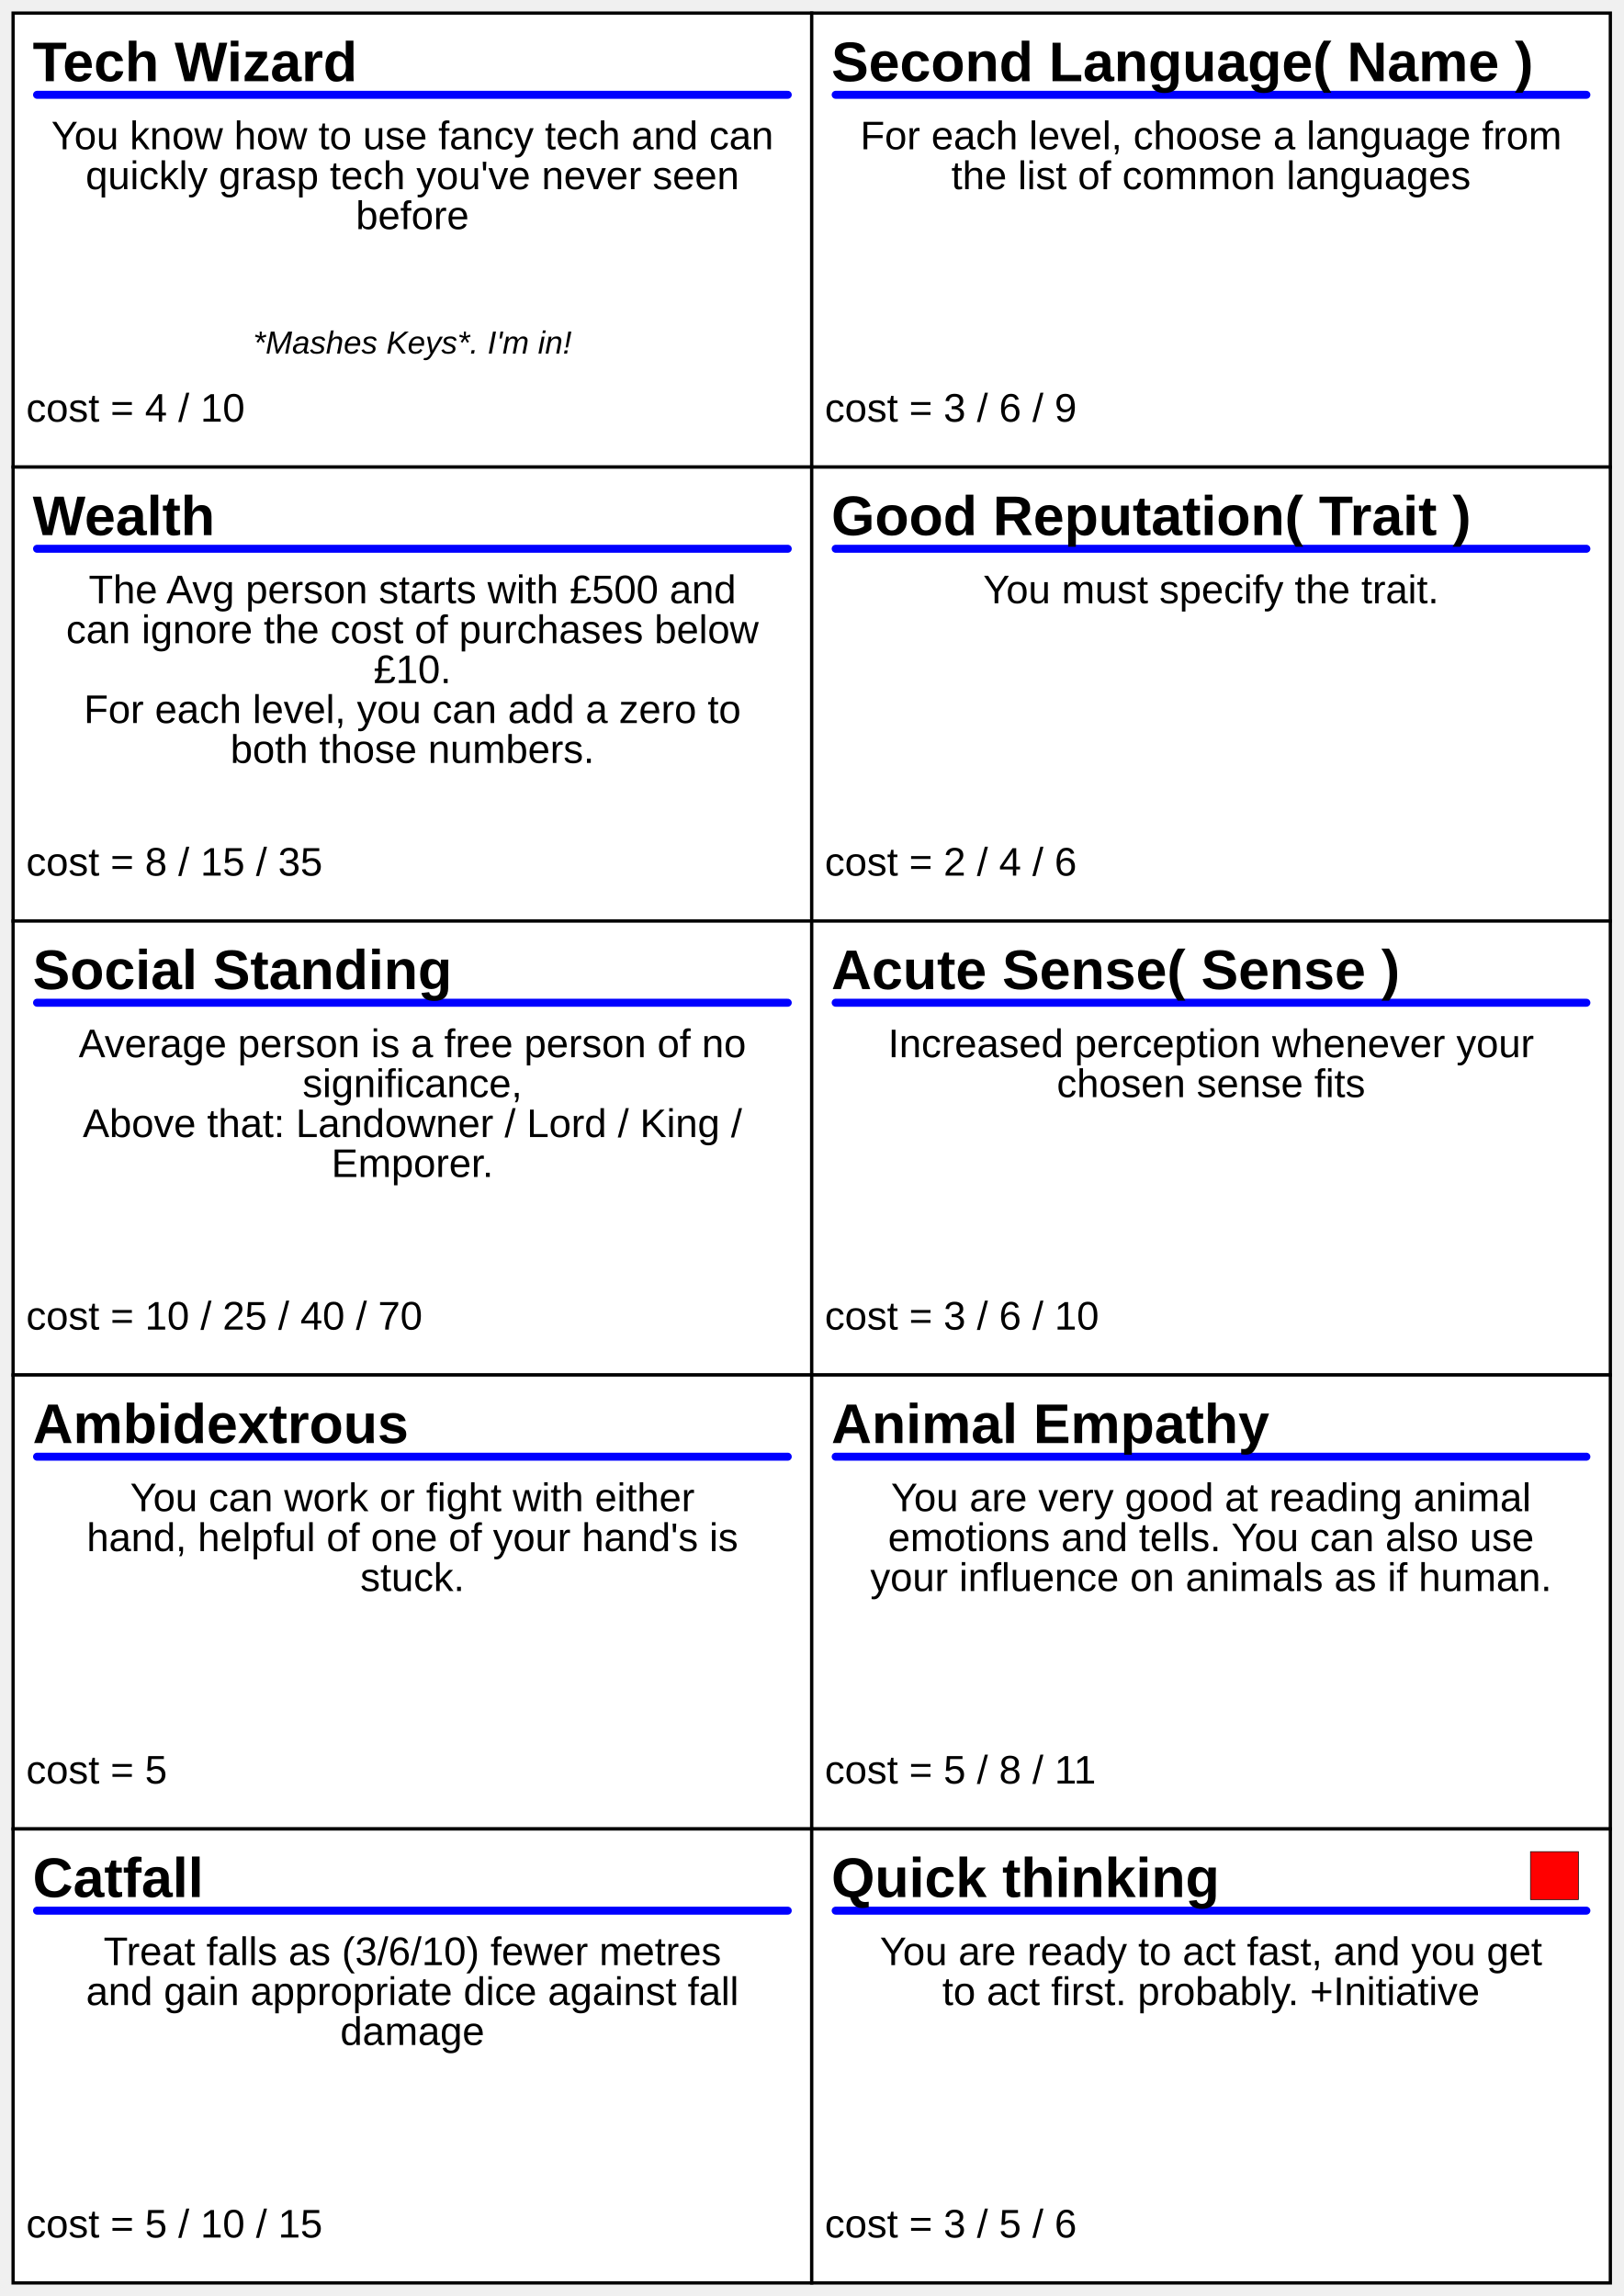
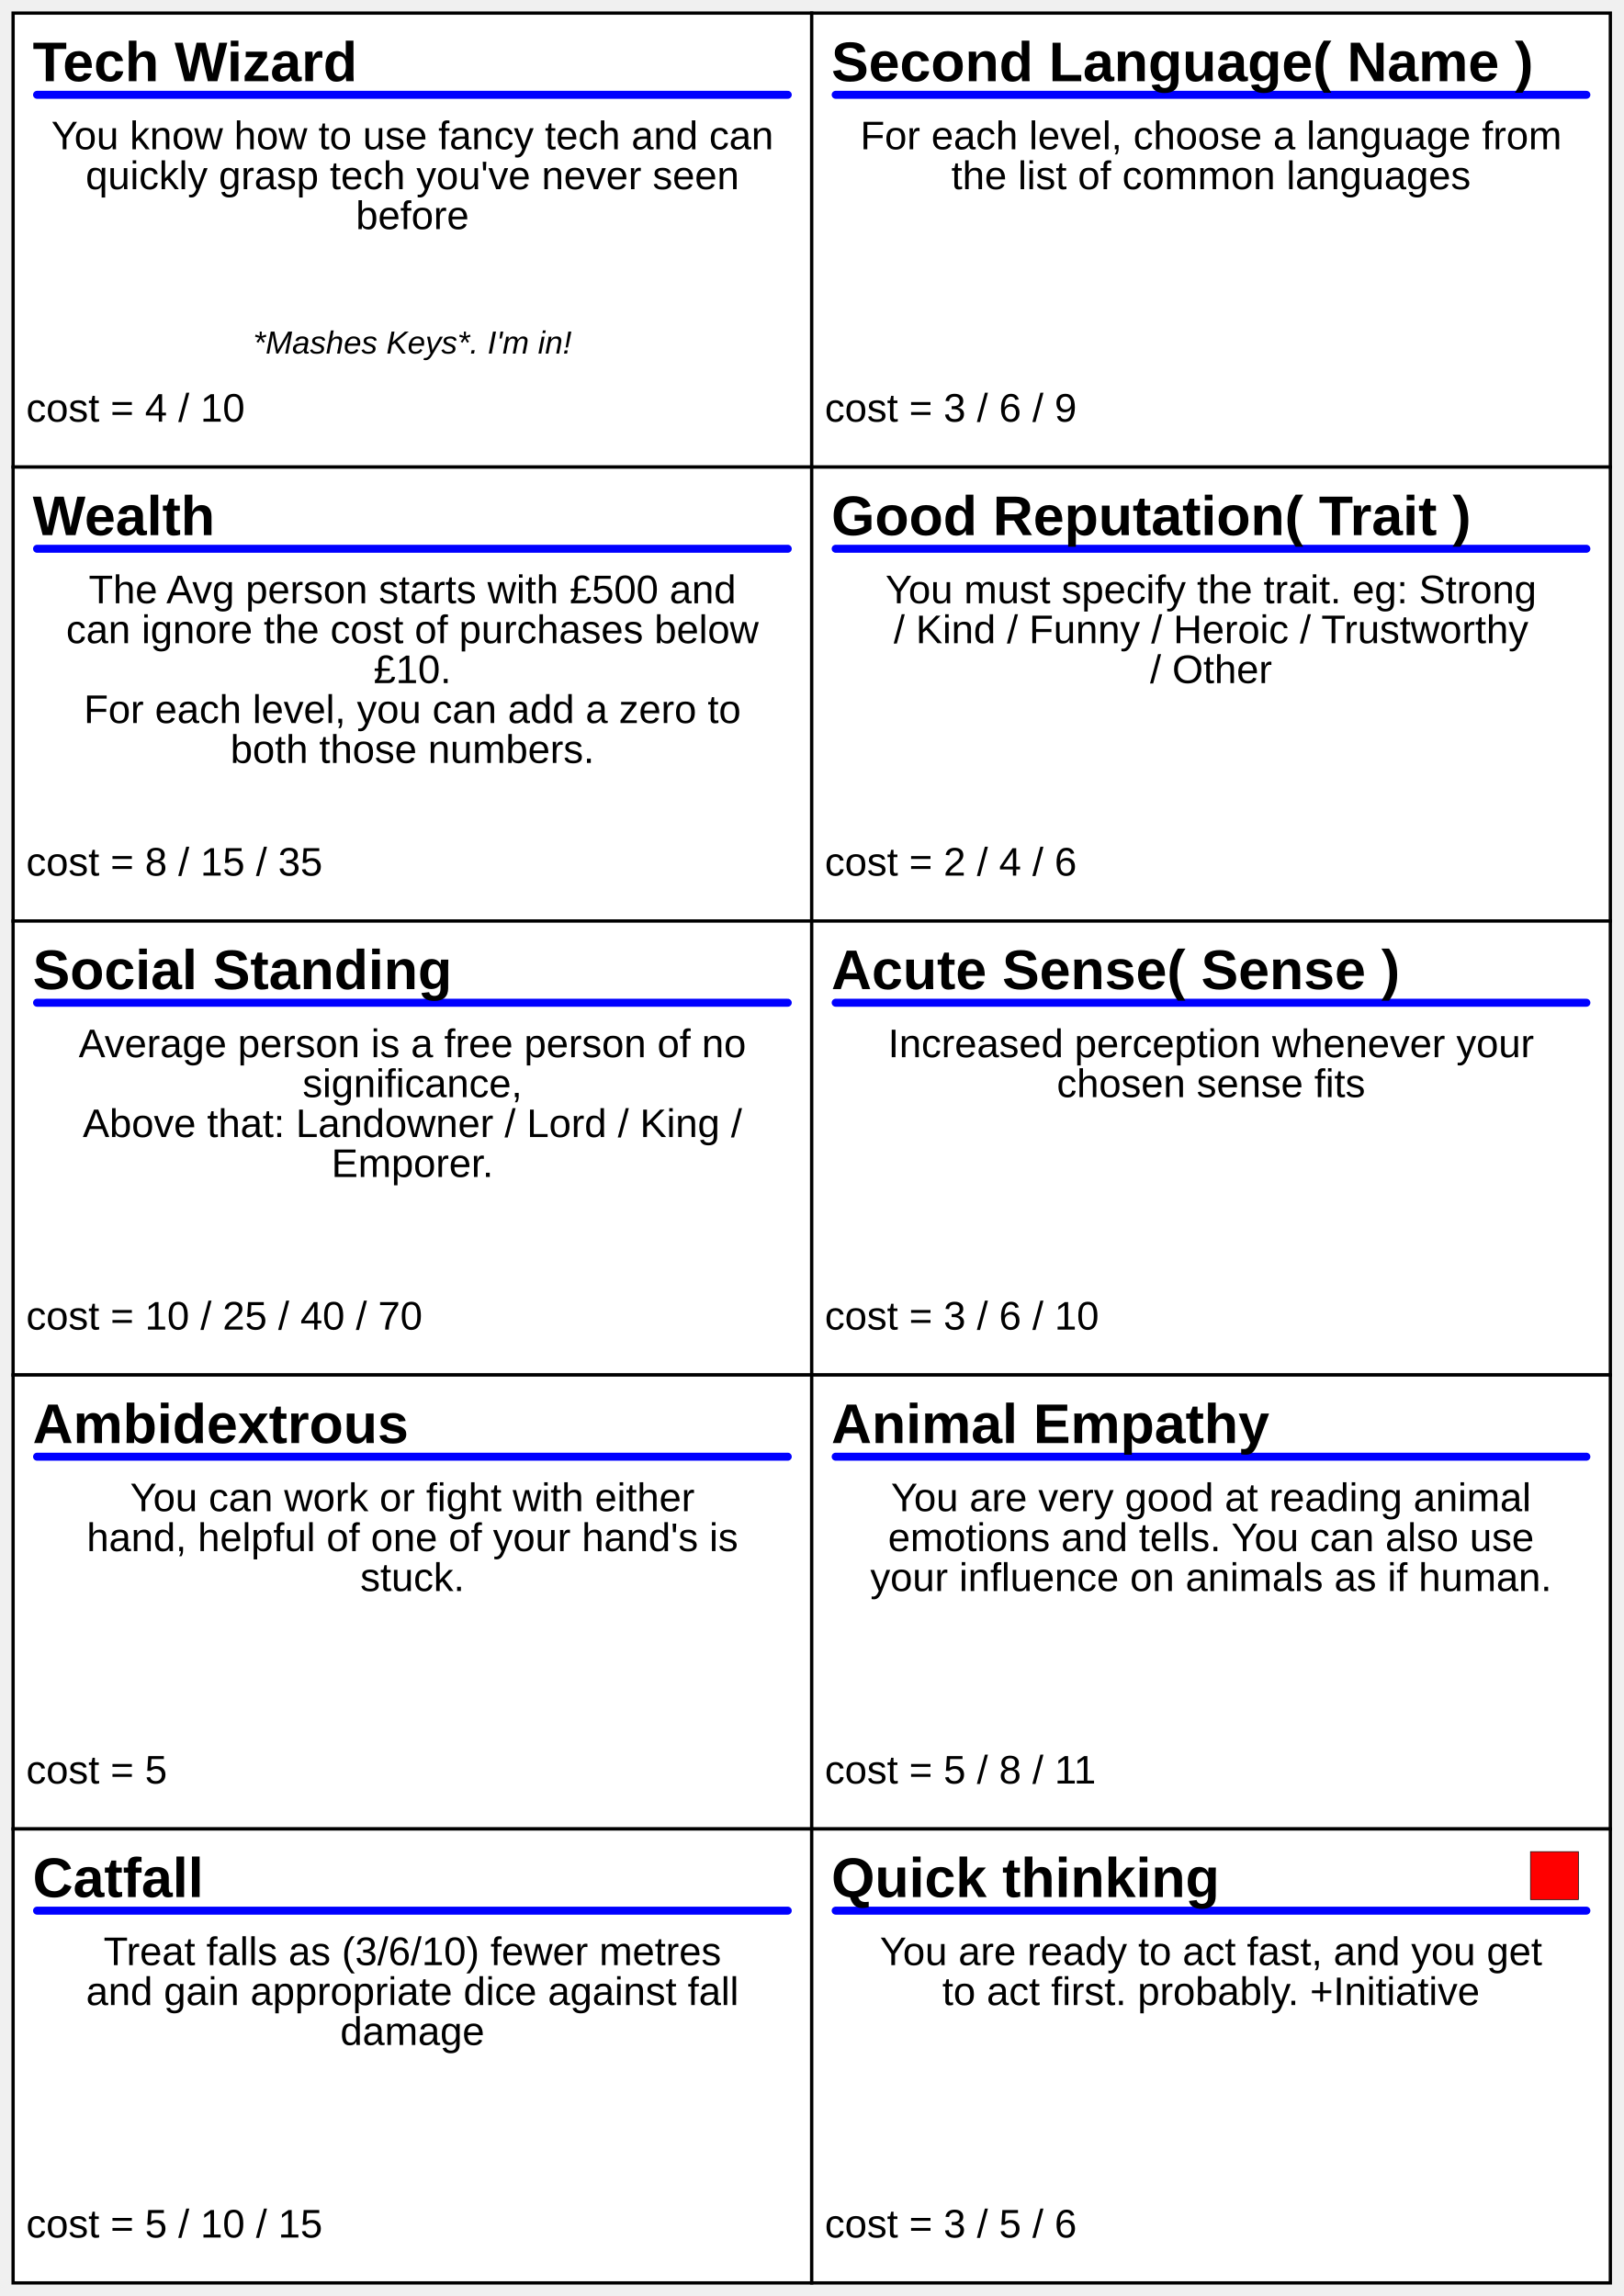
<svg xmlns="http://www.w3.org/2000/svg" width="2480px" height="3508px">
  <g transform="translate(20,20) ">
    <rect x="0px" y="0px" width="1220px" height="693.6px" fill="white" stroke="black" stroke-width="5px" />
    <line x1="36.6px" y1="124.848px" x2="1183.4px" y2="124.848px" fill="blue" stroke="blue" stroke-width="12.2px" stroke-linecap="round" />
    <text x="30px" y="104.04px" font-size="85.4px" font-family="Arial" font-weight="bold" vertical-align="text-top">Tech Wizard</text>
    <text x="610px" y="208.08px" font-size="61px" font-family="Arial" text-anchor="middle">You know how to use fancy tech and can</text>
    <text x="610px" y="269.08px" font-size="61px" font-family="Arial" text-anchor="middle">quickly grasp tech you've never seen</text>
    <text x="610px" y="330.08px" font-size="61px" font-family="Arial" text-anchor="middle">before</text>
    <text x="610px" y="520.2px" font-size="48.8px" font-family="Arial" text-anchor="middle" font-style="italic">*Mashes Keys*. I'm in!</text>
    <text x="20px" y="624.24px" font-size="61px" font-family="Arial">cost = 4 / 10</text>
  </g>
  <g transform="translate(1240,20) ">
    <rect x="0px" y="0px" width="1220px" height="693.6px" fill="white" stroke="black" stroke-width="5px" />
    <line x1="36.6px" y1="124.848px" x2="1183.4px" y2="124.848px" fill="blue" stroke="blue" stroke-width="12.2px" stroke-linecap="round" />
    <text x="30px" y="104.04px" font-size="85.4px" font-family="Arial" font-weight="bold" vertical-align="text-top">Second Language( Name )</text>
    <text x="610px" y="208.08px" font-size="61px" font-family="Arial" text-anchor="middle">For each level, choose a language from</text>
    <text x="610px" y="269.08px" font-size="61px" font-family="Arial" text-anchor="middle">the list of common languages</text>
    <text x="20px" y="624.24px" font-size="61px" font-family="Arial">cost = 3 / 6 / 9</text>
  </g>
  <g transform="translate(20,713.6) ">
    <rect x="0px" y="0px" width="1220px" height="693.6px" fill="white" stroke="black" stroke-width="5px" />
    <line x1="36.6px" y1="124.848px" x2="1183.4px" y2="124.848px" fill="blue" stroke="blue" stroke-width="12.2px" stroke-linecap="round" />
    <text x="30px" y="104.04px" font-size="85.4px" font-family="Arial" font-weight="bold" vertical-align="text-top">Wealth</text>
    <text x="610px" y="208.08px" font-size="61px" font-family="Arial" text-anchor="middle">The Avg person starts with £500 and</text>
    <text x="610px" y="269.08px" font-size="61px" font-family="Arial" text-anchor="middle">can ignore the cost of purchases below</text>
    <text x="610px" y="330.08px" font-size="61px" font-family="Arial" text-anchor="middle">£10.</text>
    <text x="610px" y="391.08px" font-size="61px" font-family="Arial" text-anchor="middle">For each level, you can add a zero to</text>
    <text x="610px" y="452.08px" font-size="61px" font-family="Arial" text-anchor="middle">both those numbers.</text>
    <text x="20px" y="624.24px" font-size="61px" font-family="Arial">cost = 8 / 15 / 35</text>
  </g>
  <g transform="translate(1240,713.6) ">
    <rect x="0px" y="0px" width="1220px" height="693.6px" fill="white" stroke="black" stroke-width="5px" />
    <line x1="36.6px" y1="124.848px" x2="1183.4px" y2="124.848px" fill="blue" stroke="blue" stroke-width="12.2px" stroke-linecap="round" />
    <text x="30px" y="104.04px" font-size="85.4px" font-family="Arial" font-weight="bold" vertical-align="text-top">Good Reputation( Trait )</text>
-     <text x="610px" y="208.08px" font-size="61px" font-family="Arial" text-anchor="middle">You must specify the trait.</text>
+     <text x="610px" y="208.08px" font-size="61px" font-family="Arial" text-anchor="middle">You must specify the trait. eg: Strong</text>
+     <text x="610px" y="269.08px" font-size="61px" font-family="Arial" text-anchor="middle">/ Kind / Funny / Heroic / Trustworthy</text>
+     <text x="610px" y="330.08px" font-size="61px" font-family="Arial" text-anchor="middle">/ Other</text>
    <text x="20px" y="624.24px" font-size="61px" font-family="Arial">cost = 2 / 4 / 6</text>
  </g>
  <g transform="translate(20,1407.2) ">
    <rect x="0px" y="0px" width="1220px" height="693.6px" fill="white" stroke="black" stroke-width="5px" />
    <line x1="36.6px" y1="124.848px" x2="1183.4px" y2="124.848px" fill="blue" stroke="blue" stroke-width="12.2px" stroke-linecap="round" />
    <text x="30px" y="104.04px" font-size="85.4px" font-family="Arial" font-weight="bold" vertical-align="text-top">Social Standing</text>
    <text x="610px" y="208.08px" font-size="61px" font-family="Arial" text-anchor="middle">Average person is a free person of no</text>
    <text x="610px" y="269.08px" font-size="61px" font-family="Arial" text-anchor="middle">significance,</text>
    <text x="610px" y="330.08px" font-size="61px" font-family="Arial" text-anchor="middle">Above that: Landowner / Lord / King /</text>
    <text x="610px" y="391.08px" font-size="61px" font-family="Arial" text-anchor="middle">Emporer.</text>
    <text x="20px" y="624.24px" font-size="61px" font-family="Arial">cost = 10 / 25 / 40 / 70</text>
  </g>
  <g transform="translate(1240,1407.2) ">
    <rect x="0px" y="0px" width="1220px" height="693.6px" fill="white" stroke="black" stroke-width="5px" />
    <line x1="36.6px" y1="124.848px" x2="1183.4px" y2="124.848px" fill="blue" stroke="blue" stroke-width="12.2px" stroke-linecap="round" />
    <text x="30px" y="104.04px" font-size="85.4px" font-family="Arial" font-weight="bold" vertical-align="text-top">Acute Sense( Sense )</text>
    <text x="610px" y="208.08px" font-size="61px" font-family="Arial" text-anchor="middle">Increased perception whenever your</text>
    <text x="610px" y="269.08px" font-size="61px" font-family="Arial" text-anchor="middle">chosen sense fits</text>
    <text x="20px" y="624.24px" font-size="61px" font-family="Arial">cost = 3 / 6 / 10</text>
  </g>
  <g transform="translate(20,2100.8) ">
    <rect x="0px" y="0px" width="1220px" height="693.6px" fill="white" stroke="black" stroke-width="5px" />
    <line x1="36.6px" y1="124.848px" x2="1183.4px" y2="124.848px" fill="blue" stroke="blue" stroke-width="12.2px" stroke-linecap="round" />
    <text x="30px" y="104.04px" font-size="85.4px" font-family="Arial" font-weight="bold" vertical-align="text-top">Ambidextrous</text>
    <text x="610px" y="208.08px" font-size="61px" font-family="Arial" text-anchor="middle">You can work or fight with either</text>
    <text x="610px" y="269.08px" font-size="61px" font-family="Arial" text-anchor="middle">hand, helpful of one of your hand's is</text>
    <text x="610px" y="330.08px" font-size="61px" font-family="Arial" text-anchor="middle">stuck.</text>
    <text x="20px" y="624.24px" font-size="61px" font-family="Arial">cost = 5</text>
  </g>
  <g transform="translate(1240,2100.8) ">
    <rect x="0px" y="0px" width="1220px" height="693.6px" fill="white" stroke="black" stroke-width="5px" />
    <line x1="36.6px" y1="124.848px" x2="1183.4px" y2="124.848px" fill="blue" stroke="blue" stroke-width="12.2px" stroke-linecap="round" />
    <text x="30px" y="104.04px" font-size="85.4px" font-family="Arial" font-weight="bold" vertical-align="text-top">Animal Empathy</text>
    <text x="610px" y="208.08px" font-size="61px" font-family="Arial" text-anchor="middle">You are very good at reading animal</text>
    <text x="610px" y="269.08px" font-size="61px" font-family="Arial" text-anchor="middle">emotions and tells. You can also use</text>
    <text x="610px" y="330.08px" font-size="61px" font-family="Arial" text-anchor="middle">your influence on animals as if human.</text>
    <text x="20px" y="624.24px" font-size="61px" font-family="Arial">cost = 5 / 8 / 11</text>
  </g>
  <g transform="translate(20,2794.4) ">
    <rect x="0px" y="0px" width="1220px" height="693.6px" fill="white" stroke="black" stroke-width="5px" />
    <line x1="36.6px" y1="124.848px" x2="1183.4px" y2="124.848px" fill="blue" stroke="blue" stroke-width="12.2px" stroke-linecap="round" />
    <text x="30px" y="104.04px" font-size="85.4px" font-family="Arial" font-weight="bold" vertical-align="text-top">Catfall</text>
    <text x="610px" y="208.08px" font-size="61px" font-family="Arial" text-anchor="middle">Treat falls as (3/6/10) fewer metres</text>
    <text x="610px" y="269.08px" font-size="61px" font-family="Arial" text-anchor="middle">and gain appropriate dice against fall</text>
    <text x="610px" y="330.08px" font-size="61px" font-family="Arial" text-anchor="middle">damage</text>
    <text x="20px" y="624.24px" font-size="61px" font-family="Arial">cost = 5 / 10 / 15</text>
  </g>
  <g transform="translate(1240,2794.4) ">
    <rect x="0px" y="0px" width="1220px" height="693.6px" fill="white" stroke="black" stroke-width="5px" />
    <line x1="36.6px" y1="124.848px" x2="1183.4px" y2="124.848px" fill="blue" stroke="blue" stroke-width="12.2px" stroke-linecap="round" />
    <text x="30px" y="104.04px" font-size="85.4px" font-family="Arial" font-weight="bold" vertical-align="text-top">Quick thinking</text>
    <text x="610px" y="208.08px" font-size="61px" font-family="Arial" text-anchor="middle">You are ready to act fast, and you get</text>
    <text x="610px" y="269.08px" font-size="61px" font-family="Arial" text-anchor="middle">to act first. probably. +Initiative</text>
    <rect x="1098px" y="34.68px" width="73.2px" height="73.2px" fill="red" stroke="black" stroke-width="1px" />
    <text x="20px" y="624.24px" font-size="61px" font-family="Arial">cost = 3 / 5 / 6</text>
  </g>
</svg>
